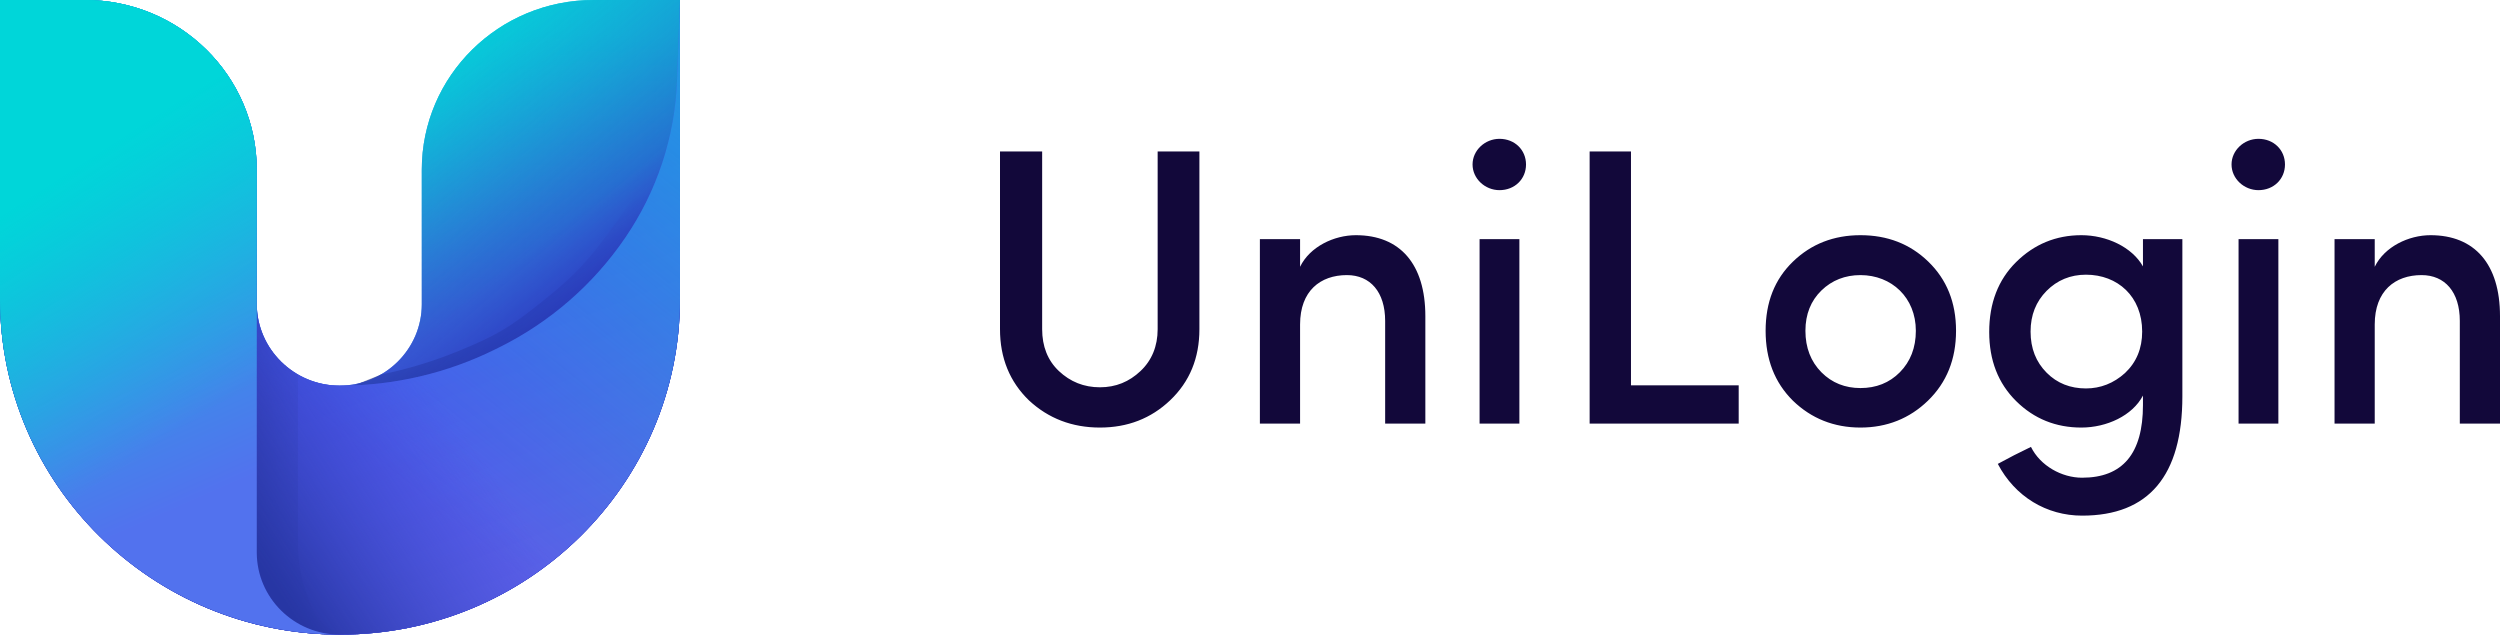
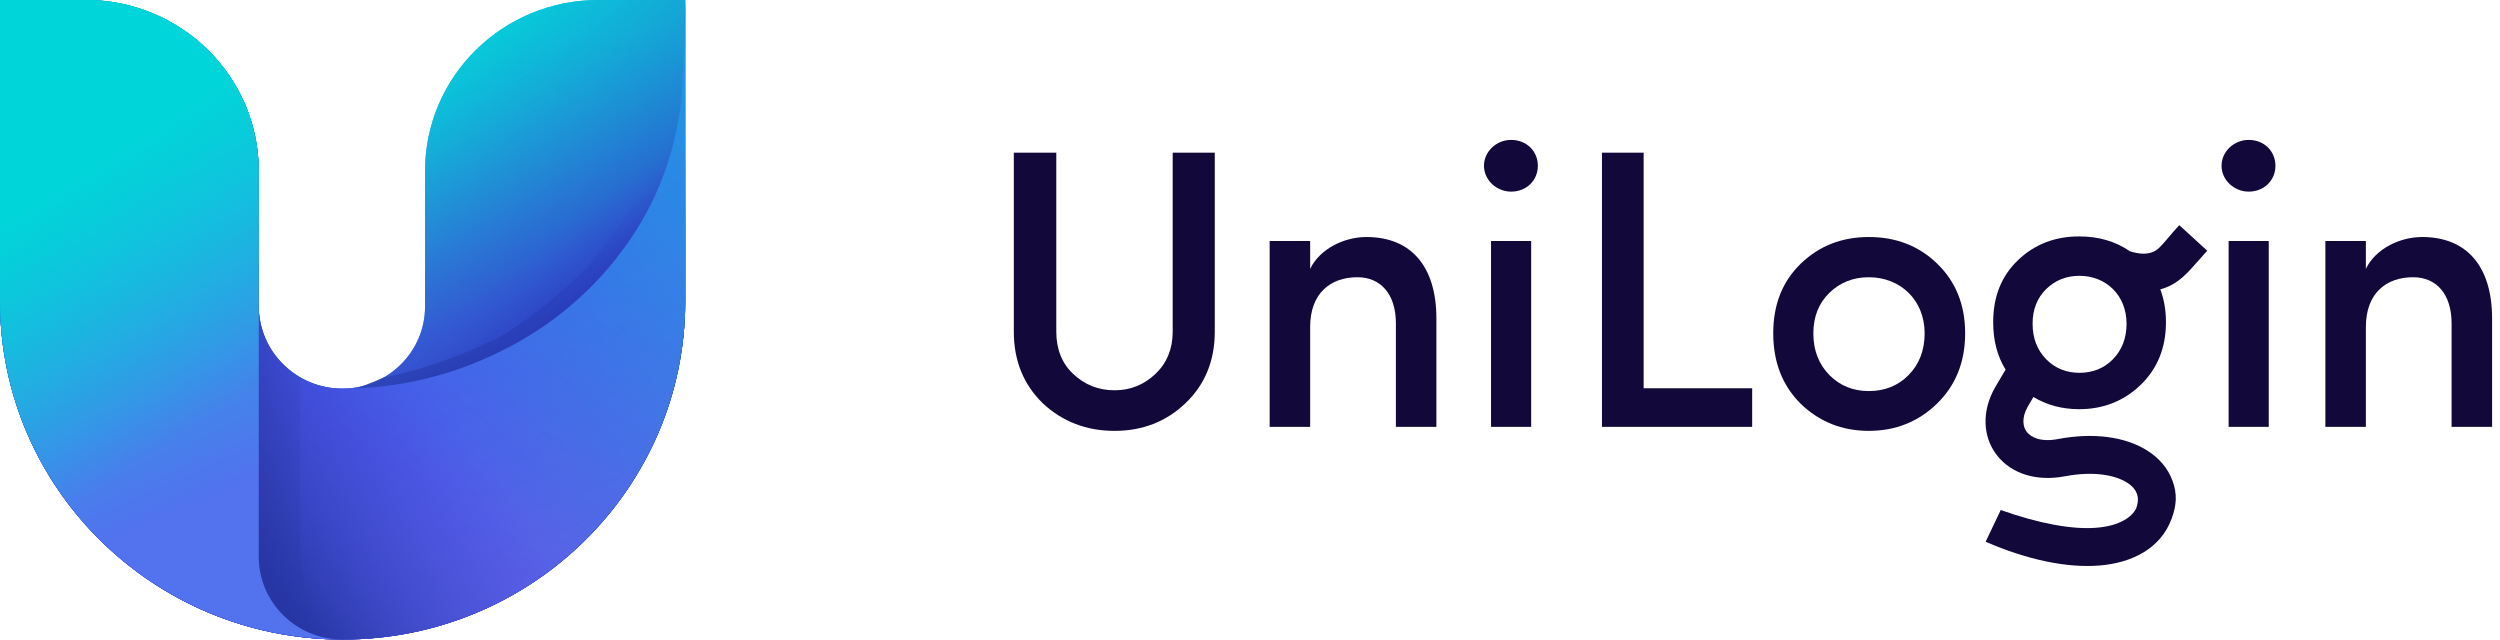
- <svg xmlns="http://www.w3.org/2000/svg" width="130" height="33" viewBox="0 0 130 33" fill="none">
-   <g id="Logo">
-     <path id="Universal Login SDK" fill-rule="evenodd" clip-rule="evenodd" d="M60.198 17.119V7.877H62.369V17.119C62.369 18.619 61.862 19.851 60.847 20.816C59.853 21.761 58.636 22.233 57.195 22.233C55.754 22.233 54.516 21.761 53.502 20.816C52.508 19.851 52 18.619 52 17.119V7.877H54.192V17.119C54.192 18.003 54.476 18.742 55.064 19.296C55.653 19.851 56.363 20.139 57.195 20.139C58.027 20.139 58.717 19.851 59.305 19.296C59.894 18.742 60.198 18.003 60.198 17.119ZM67.604 16.872V22.027H65.514V12.436H67.604V13.873C68.112 12.826 69.37 12.23 70.506 12.23C72.799 12.23 74.118 13.729 74.118 16.441V22.027H72.028V16.687C72.028 15.188 71.257 14.305 70.039 14.305C68.659 14.305 67.604 15.126 67.604 16.872ZM79.008 22.027H76.938V12.436H79.008V22.027ZM77.973 7.219C78.764 7.219 79.353 7.794 79.353 8.553C79.353 9.313 78.764 9.888 77.973 9.888C77.222 9.888 76.573 9.292 76.573 8.553C76.573 7.814 77.222 7.219 77.973 7.219ZM90.412 22.028H82.661V7.877H84.811V20.036H90.412V22.028ZM96.743 20.179C97.554 20.179 98.244 19.912 98.792 19.358C99.34 18.803 99.624 18.084 99.624 17.201C99.624 15.476 98.366 14.305 96.743 14.305C95.951 14.305 95.261 14.572 94.713 15.106C94.166 15.64 93.882 16.338 93.882 17.201C93.882 18.084 94.166 18.803 94.713 19.358C95.261 19.912 95.951 20.179 96.743 20.179ZM96.743 12.23C98.143 12.23 99.32 12.682 100.273 13.606C101.227 14.53 101.714 15.722 101.714 17.201C101.714 18.679 101.227 19.891 100.253 20.836C99.299 21.76 98.122 22.233 96.743 22.233C95.363 22.233 94.186 21.76 93.232 20.836C92.278 19.891 91.812 18.679 91.812 17.201C91.812 15.722 92.278 14.53 93.232 13.606C94.186 12.682 95.363 12.23 96.743 12.23ZM111.393 17.242C111.393 15.414 110.115 14.284 108.471 14.284C107.66 14.284 106.97 14.572 106.422 15.126C105.874 15.681 105.59 16.379 105.59 17.242C105.59 18.125 105.874 18.823 106.422 19.378C106.97 19.932 107.66 20.199 108.471 20.199C109.222 20.199 109.912 19.932 110.5 19.398C111.089 18.844 111.393 18.125 111.393 17.242ZM104.738 23.67L105.61 23.239C106.097 24.225 107.213 24.841 108.269 24.841C110.379 24.841 111.434 23.588 111.434 21.062V20.569C110.886 21.616 109.547 22.233 108.228 22.233C106.909 22.233 105.773 21.781 104.839 20.857C103.906 19.932 103.439 18.741 103.439 17.262C103.439 15.763 103.906 14.551 104.839 13.627C105.773 12.703 106.909 12.23 108.228 12.23C109.547 12.23 110.866 12.846 111.434 13.853V12.436H113.483V20.61C113.483 24.738 111.738 26.813 108.269 26.813C106.422 26.813 104.778 25.827 103.886 24.122L104.738 23.67ZM118.475 22.027H116.405V12.436H118.475V22.027ZM117.44 7.219C118.231 7.219 118.819 7.794 118.819 8.553C118.819 9.313 118.231 9.888 117.44 9.888C116.689 9.888 116.04 9.292 116.04 8.553C116.04 7.814 116.689 7.219 117.44 7.219ZM123.486 16.872V22.027H121.396V12.436H123.486V13.873C123.994 12.826 125.252 12.23 126.388 12.23C128.681 12.23 130 13.729 130 16.441V22.027H127.91V16.687C127.91 15.188 127.139 14.305 125.921 14.305C124.542 14.305 123.486 15.126 123.486 16.872Z" fill="#12083A" />
-     <g id="Group 2">
-       <path id="Rectangle Copy" fill-rule="evenodd" clip-rule="evenodd" d="M0 0H4.414C9.351 0 13.352 3.951 13.352 8.824V15.818C13.352 18.157 15.273 20.054 17.643 20.054C20.012 20.054 21.933 18.157 21.933 15.818V8.824C21.933 3.951 25.935 0 30.871 0H35.36V15.545C35.36 25.185 27.444 33 17.68 33C7.916 33 0 25.185 0 15.545V0Z" fill="url(#paint0_linear)" />
-       <path id="Rectangle Copy 2" fill-rule="evenodd" clip-rule="evenodd" d="M0 0H4.414C9.351 0 13.352 3.951 13.352 8.824V15.818C13.352 18.157 15.273 20.054 17.643 20.054C20.012 20.054 21.933 18.157 21.933 15.818V8.824C21.933 3.951 25.935 0 30.871 0H35.36V15.545C35.36 25.185 27.444 33 17.68 33C7.916 33 0 25.185 0 15.545V0Z" fill="url(#paint1_linear)" />
-       <path id="Rectangle Copy 2_2" fill-rule="evenodd" clip-rule="evenodd" d="M0 0H4.414C9.351 0 13.352 3.951 13.352 8.824V15.818C13.352 18.157 15.273 20.054 17.643 20.054C20.012 20.054 21.933 18.157 21.933 15.818V8.824C21.933 3.951 25.935 0 30.871 0H35.36V15.545C35.36 25.185 27.444 33 17.68 33C7.916 33 0 25.185 0 15.545V0Z" fill="url(#paint2_linear)" />
-       <path id="Rectangle Copy 2_3" fill-rule="evenodd" clip-rule="evenodd" d="M0 0H4.414C9.351 0 13.352 3.951 13.352 8.824V15.818C13.352 18.157 15.273 20.054 17.643 20.054C20.012 20.054 21.933 18.157 21.933 15.818V8.824C21.933 3.951 25.935 0 30.871 0H35.36V15.545C35.36 25.185 27.444 33 17.68 33C7.916 33 0 25.185 0 15.545V0Z" fill="url(#paint3_linear)" />
-       <path id="Path 4" opacity="0.974" fill-rule="evenodd" clip-rule="evenodd" d="M18.408 20.042L20.526 21.02L24.642 20.649L26.512 20.042L28.7 19.269L31.157 17.201L33.172 16.194L34.105 13.489L34.438 11.235L34.941 9.614V6.938L35.247 4.478V2.512C34.656 6.527 34.309 7.491 33.746 8.639C32.901 10.361 32.901 10.396 31.76 11.948C30.619 13.5 29.989 14.243 28.237 15.646C26.486 17.049 25.8 17.451 23.846 18.251C22.544 18.785 21.199 19.193 19.812 19.476L18.408 20.042Z" fill="url(#paint4_linear)" />
-       <path id="Rectangle Copy 2_4" fill-rule="evenodd" clip-rule="evenodd" d="M0 0H4.414C9.351 0 13.352 3.951 13.352 8.824V15.818C13.352 18.157 15.273 20.054 17.643 20.054C20.012 20.054 21.933 18.157 21.933 15.818V8.824C21.933 3.951 25.935 0 30.871 0H35.36V15.545C35.36 25.185 27.444 33 17.68 33C7.916 33 0 25.185 0 15.545V0Z" fill="url(#paint5_linear)" />
-       <path id="Rectangle Copy 3" fill-rule="evenodd" clip-rule="evenodd" d="M0 0H4.414C9.351 0 13.352 3.951 13.352 8.824V15.781C13.352 18.141 15.29 20.054 17.68 20.054C20.49 20.054 23.261 19.404 25.771 18.158L25.966 18.061C28.597 16.754 30.844 14.803 32.492 12.393L32.508 12.371C34.16 9.954 35.094 7.129 35.203 4.215L35.36 0V15.545C35.36 25.185 27.444 33 17.68 33C7.916 33 0 25.185 0 15.545V0Z" fill="url(#paint6_linear)" />
-       <path id="Rectangle Copy 3_2" fill-rule="evenodd" clip-rule="evenodd" d="M0 0H4.414C9.351 0 13.352 3.951 13.352 8.824V15.781C13.352 18.141 15.29 20.054 17.68 20.054C20.49 20.054 23.261 19.404 25.771 18.158L25.966 18.061C28.597 16.754 30.844 14.803 32.492 12.393L32.508 12.371C34.16 9.954 35.094 7.129 35.203 4.215L35.36 0V15.545C35.36 25.185 27.444 33 17.68 33C7.916 33 0 25.185 0 15.545V0Z" fill="url(#paint7_linear)" />
-       <g id="Mask Group">
-         <mask id="mask0" mask-type="alpha" maskUnits="userSpaceOnUse" x="0" y="0" width="36" height="33">
-           <path id="Rectangle Copy 5" fill-rule="evenodd" clip-rule="evenodd" d="M0 0H4.414C9.351 0 13.352 3.951 13.352 8.824V15.781C13.352 18.141 15.29 20.054 17.68 20.054C20.49 20.054 23.261 19.404 25.771 18.158L25.966 18.061C28.597 16.754 30.844 14.803 32.492 12.393L32.508 12.371C34.16 9.954 35.094 7.129 35.203 4.215L35.36 0V15.545C35.36 25.185 27.444 33 17.68 33C7.916 33 0 25.185 0 15.545V0Z" fill="url(#paint8_linear)" />
-         </mask>
-         <g mask="url(#mask0)">
-           <path id="Path 4_2" opacity="0.5" fill-rule="evenodd" clip-rule="evenodd" d="M13.335 13.418L12.977 15.921L12.487 20.144L11.143 21.631L10.847 23.907L11.598 27.008L11.593 29.237L13.609 31.286L15.493 32.602L16.727 33.78L19.142 34.995L21.224 36.382L22.998 37.274L21.56 36.28C20.714 35.695 19.929 35.026 19.219 34.286L18.765 33.812C18.358 33.389 17.876 33.044 17.341 32.795C16.823 32.553 16.419 32.123 16.216 31.593L16.013 31.065C15.669 30.17 15.493 29.22 15.493 28.263L15.493 19.475L14.731 18.877L14.036 18.091L13.863 17.793L13.821 17.708C13.761 17.586 13.706 17.462 13.654 17.337C13.603 17.212 13.558 17.084 13.52 16.953L13.514 16.934C13.473 16.792 13.44 16.646 13.417 16.5L13.397 16.374L13.335 15.861L13.335 13.418Z" fill="url(#paint9_linear)" />
-         </g>
-       </g>
-       <path id="Rectangle Copy 3_3" fill-rule="evenodd" clip-rule="evenodd" d="M0 0H4.414C9.351 0 13.352 3.951 13.352 8.824V15.781C13.352 18.141 15.29 20.054 17.68 20.054C20.49 20.054 23.261 19.404 25.771 18.158L25.966 18.061C28.597 16.754 30.844 14.803 32.492 12.393L32.508 12.371C34.16 9.954 35.094 7.129 35.203 4.215L35.36 0V15.545C35.36 25.185 27.444 33 17.68 33C7.916 33 0 25.185 0 15.545V0Z" fill="url(#paint10_linear)" />
-       <path id="Rectangle Copy 4" fill-rule="evenodd" clip-rule="evenodd" d="M0 0H4.414C9.351 0 13.352 3.951 13.352 8.824V10.96V28.727C13.352 31.087 15.29 33 17.68 33C7.916 33 0 25.185 0 15.545V0Z" fill="url(#paint11_linear)" />
-       <path id="Rectangle Copy 4_2" fill-rule="evenodd" clip-rule="evenodd" d="M0 0H4.414C9.351 0 13.352 3.951 13.352 8.824V10.96V28.727C13.352 31.087 15.29 33 17.68 33C7.916 33 0 25.185 0 15.545V0Z" fill="url(#paint12_linear)" />
-     </g>
+ <svg xmlns="http://www.w3.org/2000/svg" width="129" height="33" viewBox="0 0 129 33" fill="none">
+   <path fill-rule="evenodd" clip-rule="evenodd" d="M60.511 17.119V7.877H62.682V17.119C62.682 18.619 62.175 19.851 61.16 20.816C60.166 21.761 58.948 22.233 57.508 22.233C56.067 22.233 54.829 21.761 53.815 20.816C52.82 19.851 52.313 18.619 52.313 17.119V7.877H54.505V17.119C54.505 18.003 54.789 18.742 55.377 19.297C55.966 19.851 56.676 20.139 57.508 20.139C58.34 20.139 59.03 19.851 59.618 19.297C60.206 18.742 60.511 18.003 60.511 17.119ZM67.604 16.872V22.027H65.514V12.436H67.604V13.873C68.112 12.826 69.37 12.23 70.506 12.23C72.799 12.23 74.118 13.729 74.118 16.441V22.027H72.028V16.687C72.028 15.188 71.257 14.305 70.039 14.305C68.659 14.305 67.604 15.126 67.604 16.872ZM79.008 22.027H76.938V12.436H79.008V22.027ZM77.973 7.219C78.764 7.219 79.353 7.794 79.353 8.553C79.353 9.313 78.764 9.888 77.973 9.888C77.222 9.888 76.573 9.292 76.573 8.553C76.573 7.814 77.222 7.219 77.973 7.219ZM90.412 22.028H82.661V7.877H84.812V20.036H90.412V22.028ZM122.079 16.872V22.027H119.989V12.436H122.079V13.873C122.586 12.826 123.844 12.23 124.981 12.23C127.274 12.23 128.592 13.729 128.592 16.441V22.027H126.502V16.687C126.502 15.188 125.731 14.305 124.514 14.305C123.134 14.305 122.079 15.126 122.079 16.872Z" fill="#12083A" />
+   <path fill-rule="evenodd" clip-rule="evenodd" d="M96.43 20.179C97.242 20.179 97.932 19.912 98.479 19.357C99.027 18.802 99.311 18.084 99.311 17.201C99.311 15.475 98.053 14.305 96.43 14.305C95.639 14.305 94.949 14.572 94.401 15.105C93.853 15.639 93.569 16.338 93.569 17.201C93.569 18.084 93.853 18.802 94.401 19.357C94.949 19.912 95.639 20.179 96.43 20.179ZM96.43 12.23C97.83 12.23 99.007 12.682 99.96 13.606C100.914 14.53 101.401 15.722 101.401 17.2C101.401 18.679 100.914 19.891 99.94 20.836C98.987 21.76 97.81 22.233 96.43 22.233C95.05 22.233 93.873 21.76 92.919 20.836C91.966 19.891 91.499 18.679 91.499 17.2C91.499 15.722 91.966 14.53 92.919 13.606C93.873 12.682 95.05 12.23 96.43 12.23Z" fill="#12083A" />
+   <path fill-rule="evenodd" clip-rule="evenodd" d="M117.412 8.553C117.412 7.794 116.823 7.219 116.032 7.219C115.281 7.219 114.632 7.814 114.632 8.553C114.632 9.292 115.281 9.888 116.032 9.888C116.823 9.888 117.412 9.313 117.412 8.553ZM114.997 22.027H117.067V12.436H114.997V22.027Z" fill="#12083A" />
+   <path fill-rule="evenodd" clip-rule="evenodd" d="M111.471 14.931C111.531 14.914 111.592 14.896 111.652 14.876C112.41 14.623 112.868 14.1 113.459 13.424C113.595 13.269 113.738 13.106 113.893 12.936L112.449 11.618C112.201 11.89 112.011 12.114 111.855 12.297C111.501 12.715 111.323 12.925 111.034 13.021C110.759 13.113 110.432 13.129 109.906 12.967C109.159 12.452 108.286 12.199 107.287 12.199C106.045 12.199 104.985 12.602 104.127 13.425C103.268 14.249 102.848 15.311 102.848 16.629C102.848 17.563 103.059 18.378 103.488 19.073L102.94 19.999L102.936 20.007C102.271 21.183 102.279 22.515 103.046 23.496C103.807 24.47 105.117 24.849 106.55 24.576C108.04 24.293 109.151 24.52 109.754 24.901C110.046 25.086 110.197 25.29 110.265 25.477C110.33 25.657 110.347 25.907 110.221 26.248C110.015 26.649 109.425 27.13 108.176 27.232C106.93 27.333 105.218 27.019 103.238 26.317L102.459 27.954C104.624 28.893 106.667 29.316 108.335 29.18C110 29.045 111.483 28.314 112.054 26.771C112.319 26.057 112.346 25.485 112.103 24.813C111.863 24.147 111.389 23.622 110.8 23.25C109.644 22.517 107.979 22.314 106.184 22.656C105.272 22.83 104.784 22.545 104.586 22.292C104.396 22.049 104.287 21.596 104.634 20.977L104.925 20.484C105.616 20.902 106.405 21.114 107.287 21.114C108.529 21.114 109.589 20.693 110.448 19.869C111.324 19.027 111.763 17.947 111.763 16.629C111.763 16.006 111.665 15.441 111.471 14.931ZM109.027 18.537C108.565 19.01 107.982 19.237 107.297 19.237C106.629 19.237 106.047 19.01 105.584 18.537C105.121 18.065 104.882 17.452 104.882 16.7C104.882 15.965 105.121 15.37 105.584 14.915C106.047 14.46 106.629 14.232 107.297 14.232C108.668 14.232 109.73 15.23 109.73 16.7C109.73 17.452 109.49 18.065 109.027 18.537Z" fill="#12083A" />
+   <path fill-rule="evenodd" clip-rule="evenodd" d="M0 0H4.414C9.351 0 13.352 3.951 13.352 8.824V15.818C13.352 18.157 15.273 20.054 17.643 20.054C20.012 20.054 21.933 18.157 21.933 15.818V8.824C21.933 3.951 25.935 0 30.871 0H35.36V15.545C35.36 25.185 27.444 33 17.68 33C7.916 33 0 25.185 0 15.545V0Z" fill="url(#paint0_linear)" />
+   <path fill-rule="evenodd" clip-rule="evenodd" d="M0 0H4.414C9.351 0 13.352 3.951 13.352 8.824V15.818C13.352 18.157 15.273 20.054 17.643 20.054C20.012 20.054 21.933 18.157 21.933 15.818V8.824C21.933 3.951 25.935 0 30.871 0H35.36V15.545C35.36 25.185 27.444 33 17.68 33C7.916 33 0 25.185 0 15.545V0Z" fill="url(#paint1_linear)" />
+   <path fill-rule="evenodd" clip-rule="evenodd" d="M0 0H4.414C9.351 0 13.352 3.951 13.352 8.824V15.818C13.352 18.157 15.273 20.054 17.643 20.054C20.012 20.054 21.933 18.157 21.933 15.818V8.824C21.933 3.951 25.935 0 30.871 0H35.36V15.545C35.36 25.185 27.444 33 17.68 33C7.916 33 0 25.185 0 15.545V0Z" fill="url(#paint2_linear)" />
+   <path fill-rule="evenodd" clip-rule="evenodd" d="M0 0H4.414C9.351 0 13.352 3.951 13.352 8.824V15.818C13.352 18.157 15.273 20.054 17.643 20.054C20.012 20.054 21.933 18.157 21.933 15.818V8.824C21.933 3.951 25.935 0 30.871 0H35.36V15.545C35.36 25.185 27.444 33 17.68 33C7.916 33 0 25.185 0 15.545V0Z" fill="url(#paint3_linear)" />
+   <path opacity="0.974" fill-rule="evenodd" clip-rule="evenodd" d="M18.408 20.042L20.526 21.02L24.642 20.649L26.512 20.042L28.7 19.269L31.157 17.2L33.172 16.193L34.105 13.489L34.438 11.235L34.941 9.614V6.938L35.247 4.477V2.511C34.656 6.527 34.309 7.491 33.746 8.639C32.901 10.361 32.901 10.396 31.76 11.948C30.619 13.5 29.989 14.243 28.237 15.646C26.486 17.049 25.8 17.451 23.846 18.251C22.544 18.784 21.199 19.192 19.812 19.475L18.408 20.042Z" fill="url(#paint4_linear)" />
+   <path fill-rule="evenodd" clip-rule="evenodd" d="M0 0H4.414C9.351 0 13.352 3.951 13.352 8.824V15.818C13.352 18.157 15.273 20.054 17.643 20.054C20.012 20.054 21.933 18.157 21.933 15.818V8.824C21.933 3.951 25.935 0 30.871 0H35.36V15.545C35.36 25.185 27.444 33 17.68 33C7.916 33 0 25.185 0 15.545V0Z" fill="url(#paint5_linear)" />
+   <path fill-rule="evenodd" clip-rule="evenodd" d="M0 0H4.414C9.351 0 13.352 3.951 13.352 8.824V15.781C13.352 18.141 15.29 20.054 17.68 20.054C20.49 20.054 23.261 19.404 25.771 18.158L25.966 18.061C28.597 16.754 30.844 14.803 32.492 12.393L32.508 12.371C34.16 9.954 35.094 7.129 35.203 4.215L35.36 0V15.545C35.36 25.185 27.444 33 17.68 33C7.916 33 0 25.185 0 15.545V0Z" fill="url(#paint6_linear)" />
+   <path fill-rule="evenodd" clip-rule="evenodd" d="M0 0H4.414C9.351 0 13.352 3.951 13.352 8.824V15.781C13.352 18.141 15.29 20.054 17.68 20.054C20.49 20.054 23.261 19.404 25.771 18.158L25.966 18.061C28.597 16.754 30.844 14.803 32.492 12.393L32.508 12.371C34.16 9.954 35.094 7.129 35.203 4.215L35.36 0V15.545C35.36 25.185 27.444 33 17.68 33C7.916 33 0 25.185 0 15.545V0Z" fill="url(#paint7_linear)" />
+   <mask id="mask0" mask-type="alpha" maskUnits="userSpaceOnUse" x="0" y="0" width="36" height="33">
+     <path fill-rule="evenodd" clip-rule="evenodd" d="M0 0H4.414C9.351 0 13.352 3.951 13.352 8.824V15.781C13.352 18.141 15.29 20.054 17.68 20.054C20.49 20.054 23.261 19.404 25.771 18.158L25.966 18.061C28.597 16.754 30.844 14.803 32.492 12.393L32.508 12.371C34.16 9.954 35.094 7.129 35.203 4.215L35.36 0V15.545C35.36 25.185 27.444 33 17.68 33C7.916 33 0 25.185 0 15.545V0Z" fill="url(#paint8_linear)" />
+   </mask>
+   <g mask="url(#mask0)">
+     <path opacity="0.5" fill-rule="evenodd" clip-rule="evenodd" d="M13.335 13.418L12.977 15.922L12.487 20.144L11.143 21.632L10.847 23.907L11.598 27.008L11.593 29.237L13.609 31.286L15.493 32.602L16.727 33.78L19.142 34.995L21.224 36.382L22.998 37.275L21.56 36.28C20.714 35.695 19.929 35.027 19.219 34.286L18.765 33.813C18.358 33.389 17.876 33.044 17.342 32.795C16.823 32.554 16.42 32.123 16.216 31.593L16.013 31.065C15.669 30.17 15.493 29.221 15.493 28.263L15.493 19.476L14.731 18.877L14.036 18.092L13.863 17.793L13.821 17.708C13.762 17.586 13.706 17.463 13.654 17.337C13.603 17.212 13.558 17.084 13.52 16.954L13.514 16.935C13.473 16.792 13.44 16.647 13.417 16.5L13.397 16.374L13.335 15.862L13.335 13.418Z" fill="url(#paint9_linear)" />
  </g>
+   <path fill-rule="evenodd" clip-rule="evenodd" d="M0 0H4.414C9.351 0 13.352 3.951 13.352 8.824V15.781C13.352 18.141 15.29 20.054 17.68 20.054C20.49 20.054 23.261 19.404 25.771 18.158L25.966 18.061C28.597 16.754 30.844 14.803 32.492 12.393L32.508 12.371C34.16 9.954 35.094 7.129 35.203 4.215L35.36 0V15.545C35.36 25.185 27.444 33 17.68 33C7.916 33 0 25.185 0 15.545V0Z" fill="url(#paint10_linear)" />
+   <path fill-rule="evenodd" clip-rule="evenodd" d="M0 0H4.414C9.351 0 13.352 3.951 13.352 8.824V10.96V28.727C13.352 31.087 15.29 33 17.68 33C7.916 33 0 25.185 0 15.545V0Z" fill="url(#paint11_linear)" />
+   <path fill-rule="evenodd" clip-rule="evenodd" d="M0 0H4.414C9.351 0 13.352 3.951 13.352 8.824V10.96V28.727C13.352 31.087 15.29 33 17.68 33C7.916 33 0 25.185 0 15.545V0Z" fill="url(#paint12_linear)" />
  <defs>
    <linearGradient id="paint0_linear" x1="17.68" y1="0" x2="17.68" y2="33" gradientUnits="userSpaceOnUse">
      <stop stop-color="#DEEDFF" />
      <stop offset="1" stop-color="#B2D4FD" />
    </linearGradient>
    <linearGradient id="paint1_linear" x1="32.004" y1="1.757" x2="30.976" y2="20.737" gradientUnits="userSpaceOnUse">
      <stop stop-color="#00D6D9" />
      <stop offset="1" stop-color="#455CDA" />
    </linearGradient>
    <linearGradient id="paint2_linear" x1="22.871" y1="1.757" x2="29.957" y2="11.997" gradientUnits="userSpaceOnUse">
      <stop stop-color="#00D6D9" />
      <stop offset="1" stop-color="#04CFD9" stop-opacity="0" />
    </linearGradient>
    <linearGradient id="paint3_linear" x1="22.931" y1="16.5" x2="25.236" y2="19.527" gradientUnits="userSpaceOnUse">
      <stop stop-color="#3F66DA" stop-opacity="0" />
      <stop offset="1" stop-color="#2E2EAE" />
    </linearGradient>
    <linearGradient id="paint4_linear" x1="24.894" y1="13.306" x2="27.177" y2="19.154" gradientUnits="userSpaceOnUse">
      <stop stop-color="#2D41B3" stop-opacity="0" />
      <stop offset="1" stop-color="#141E62" />
    </linearGradient>
    <linearGradient id="paint5_linear" x1="15.355" y1="7.892" x2="28.547" y2="23.092" gradientUnits="userSpaceOnUse">
      <stop stop-color="#3F66DA" stop-opacity="0" />
      <stop offset="1" stop-color="#2436C1" />
    </linearGradient>
    <linearGradient id="paint6_linear" x1="43.347" y1="40.591" x2="31.312" y2="9.343" gradientUnits="userSpaceOnUse">
      <stop stop-color="#706AE1" />
      <stop offset="1" stop-color="#4352ED" />
    </linearGradient>
    <linearGradient id="paint7_linear" x1="67.418" y1="1.757" x2="37.886" y2="38.738" gradientUnits="userSpaceOnUse">
      <stop stop-color="#00D6D9" />
      <stop offset="1" stop-color="#0FC4DD" stop-opacity="0" />
    </linearGradient>
    <linearGradient id="paint8_linear" x1="24.744" y1="23.272" x2="14.191" y2="30.386" gradientUnits="userSpaceOnUse">
      <stop stop-color="#3F4DDA" stop-opacity="0" />
      <stop offset="1" stop-color="#2736A4" />
    </linearGradient>
    <linearGradient id="paint9_linear" x1="19.195" y1="23.354" x2="13.062" y2="23.383" gradientUnits="userSpaceOnUse">
      <stop stop-color="#2D41B3" stop-opacity="0" />
      <stop offset="1" stop-color="#141E62" />
    </linearGradient>
    <linearGradient id="paint10_linear" x1="24.744" y1="23.272" x2="14.191" y2="30.386" gradientUnits="userSpaceOnUse">
      <stop stop-color="#3F4DDA" stop-opacity="0" />
      <stop offset="1" stop-color="#2736A4" />
    </linearGradient>
    <linearGradient id="paint11_linear" x1="6.799" y1="1.44448e-07" x2="17.005" y2="23.042" gradientUnits="userSpaceOnUse">
      <stop stop-color="#00D6D9" />
      <stop offset="1" stop-color="#5272EE" />
    </linearGradient>
    <linearGradient id="paint12_linear" x1="4.917" y1="8.006" x2="12.821" y2="20.205" gradientUnits="userSpaceOnUse">
      <stop stop-color="#00D6D9" />
      <stop offset="1" stop-color="#0FC4DD" stop-opacity="0" />
    </linearGradient>
  </defs>
</svg>
